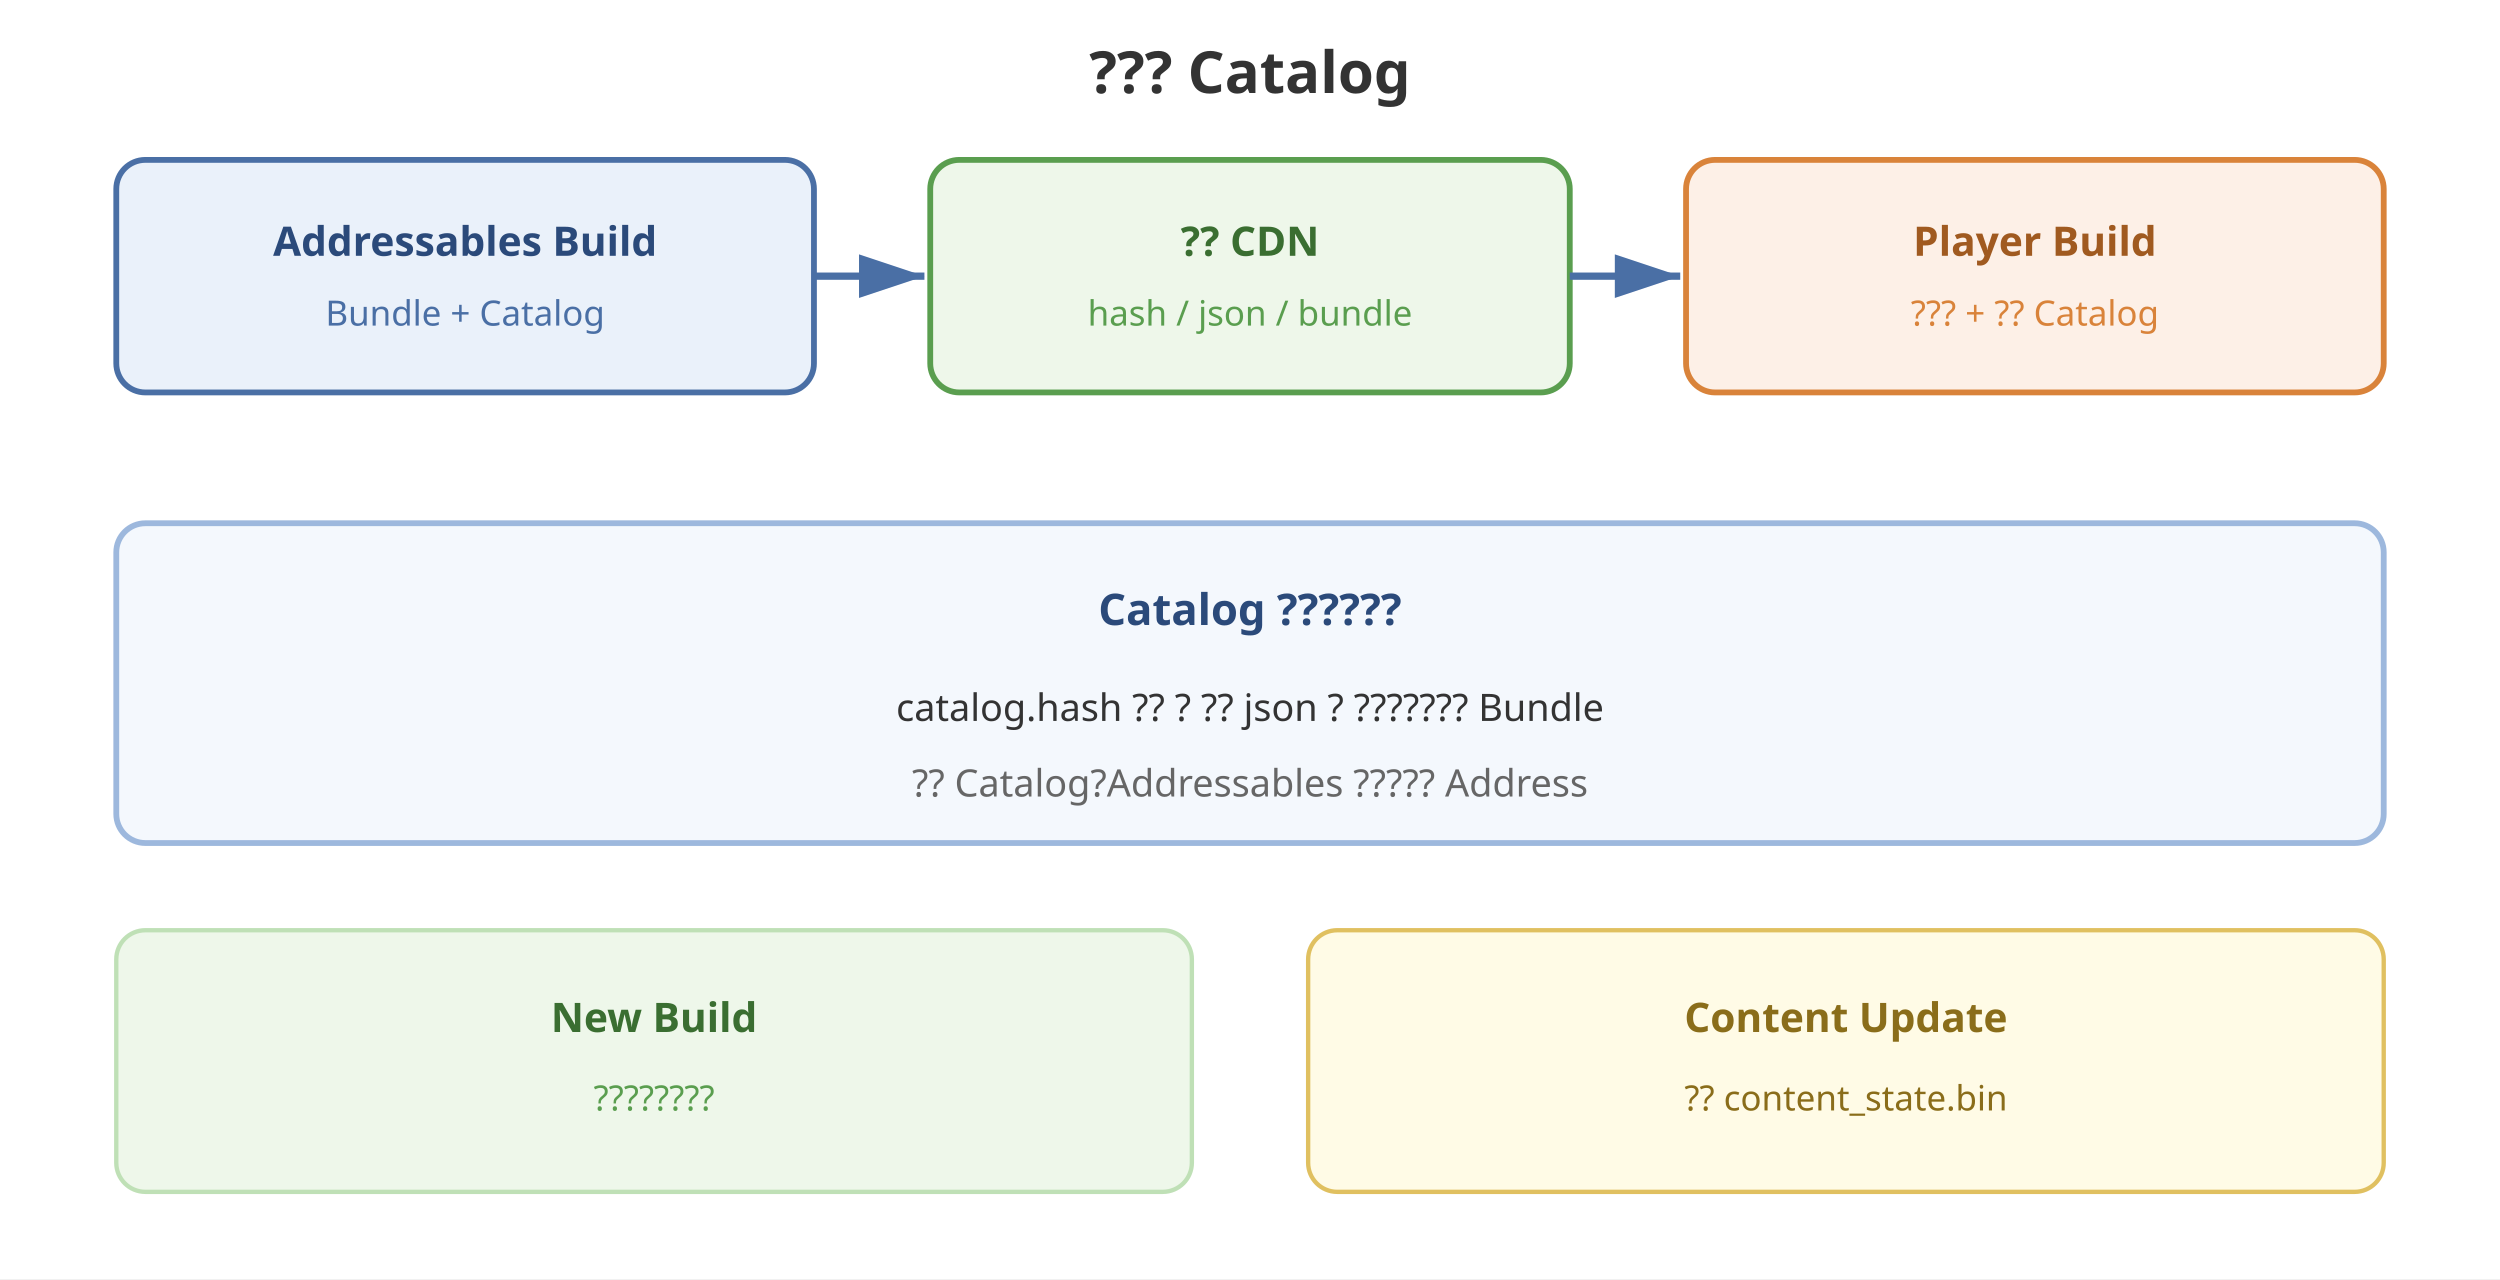
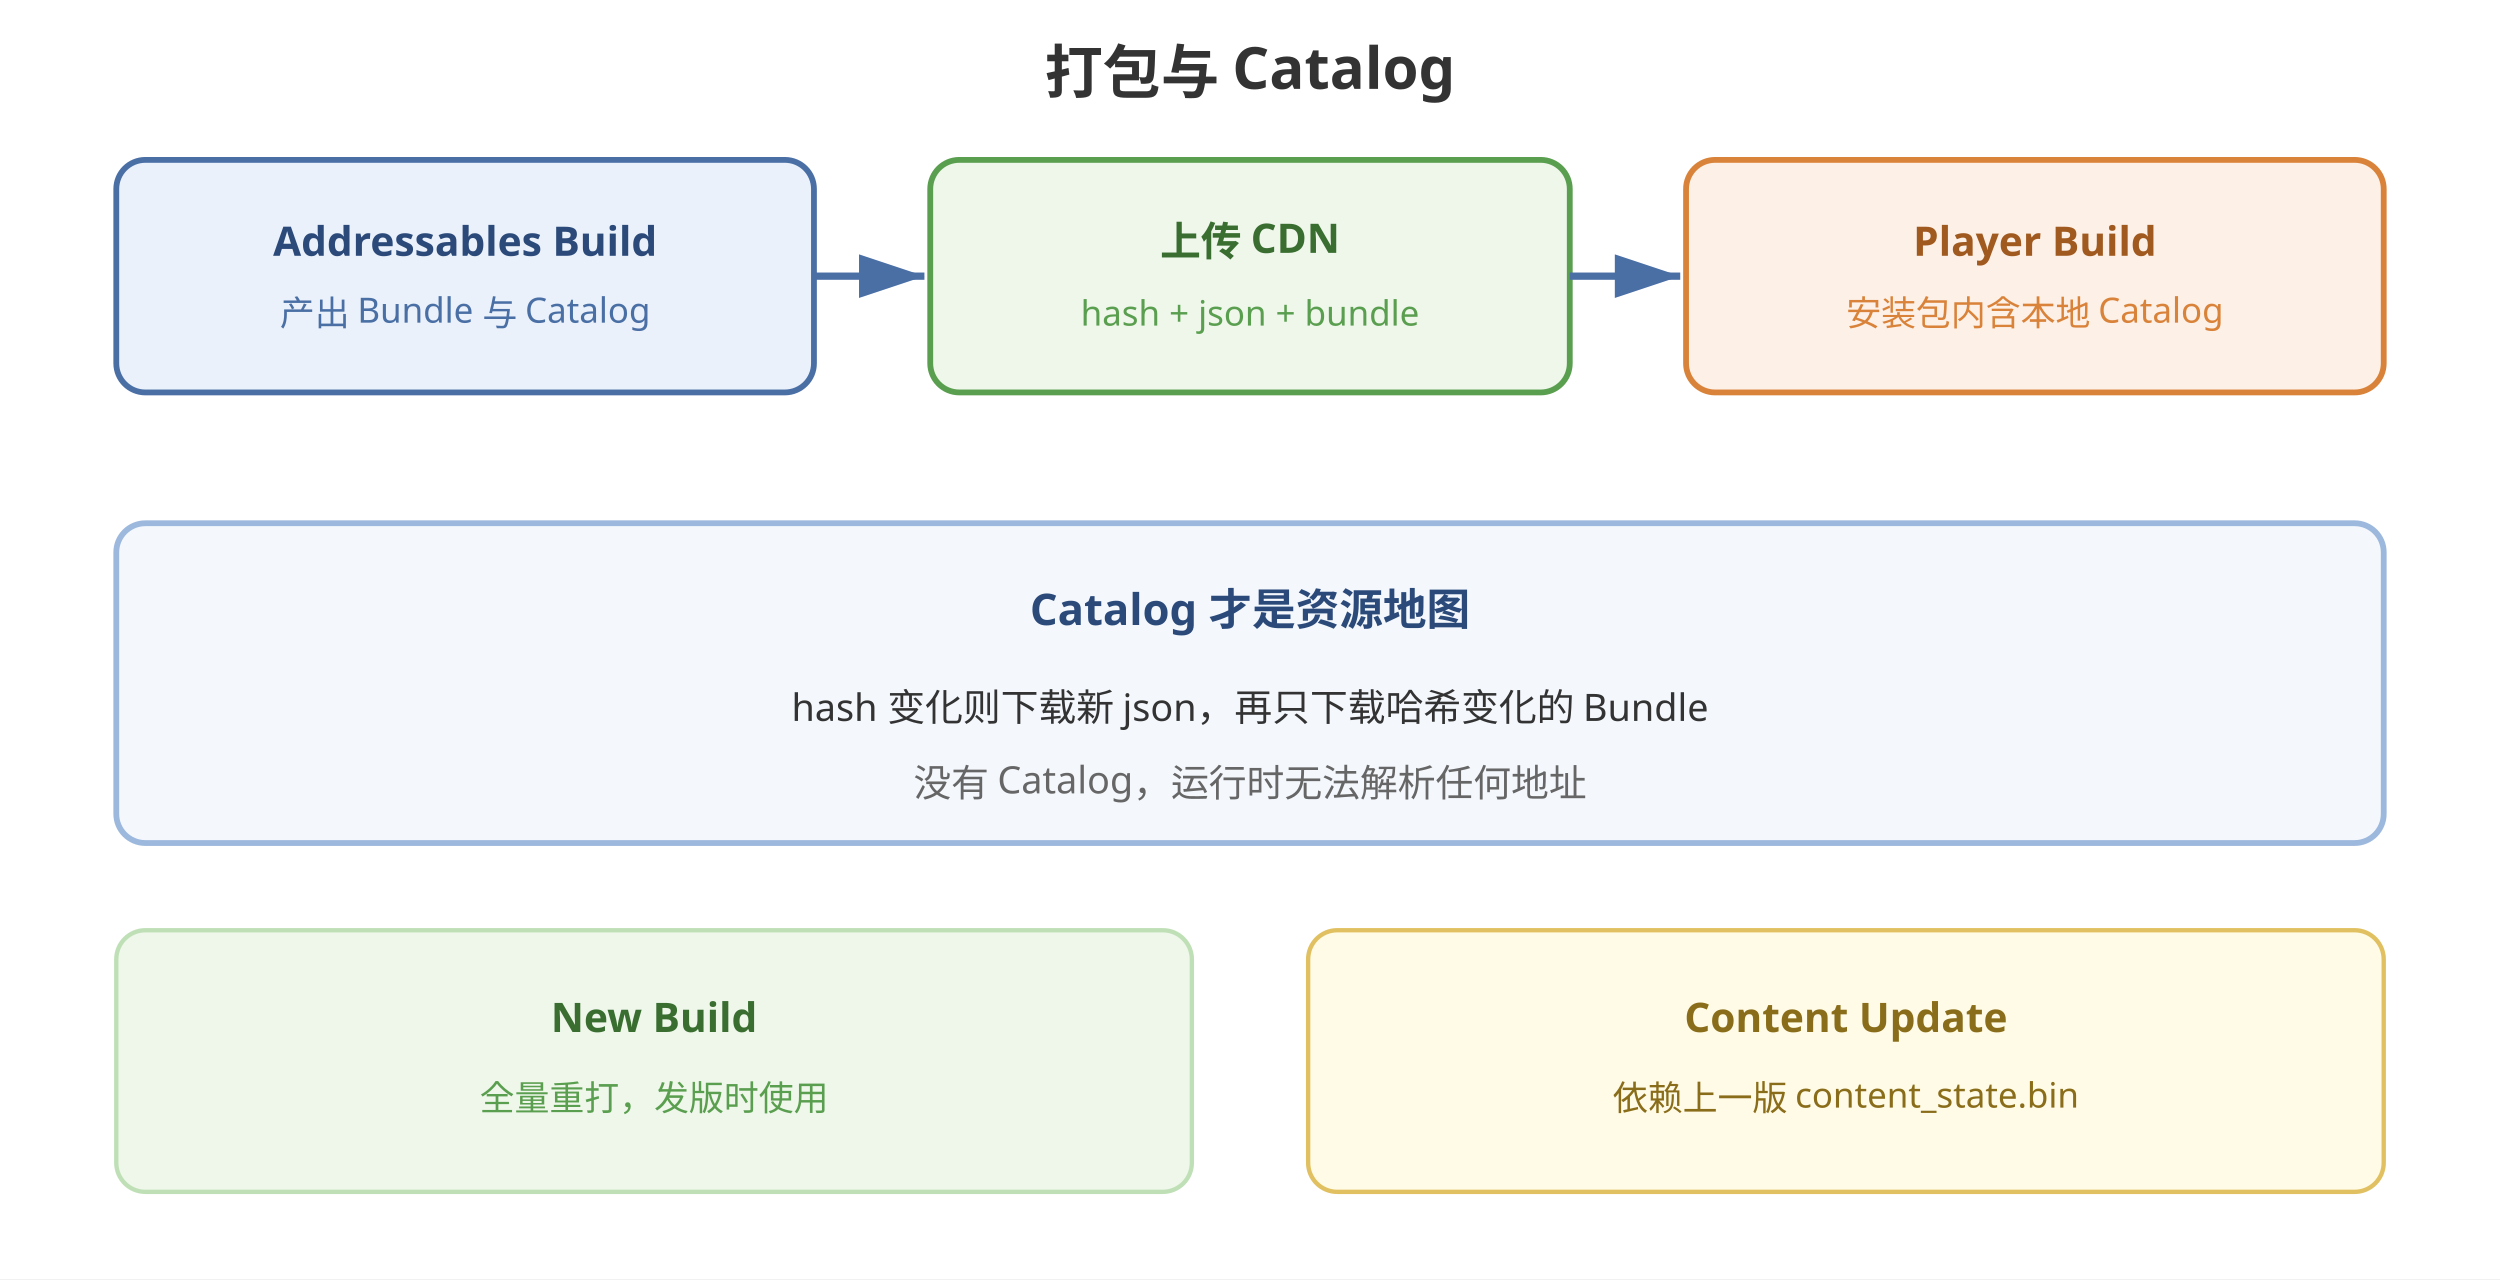
<svg xmlns="http://www.w3.org/2000/svg" width="860" height="440" viewBox="0 0 860 440">
  <defs>
    <marker id="a4" markerWidth="10" markerHeight="10" refX="9" refY="3" orient="auto" markerUnits="strokeWidth">
      <path d="M0,0 L0,6 L9,3 z" fill="#4a6fa5" />
    </marker>
  </defs>
  <rect width="860" height="440" fill="#ffffff" />
-   <text x="430" y="32" text-anchor="middle" font-size="20" font-family="sans-serif" font-weight="bold" fill="#333">??? Catalog</text>
+   <text x="430" y="32" text-anchor="middle" font-size="20" font-family="sans-serif" font-weight="bold" fill="#333">打包与 Catalog</text>
  <rect x="40" y="55" width="240" height="80" rx="10" fill="#eaf1fa" stroke="#4a6fa5" stroke-width="2" />
  <text x="160" y="88" text-anchor="middle" font-size="14" font-family="sans-serif" font-weight="bold" fill="#2b4a7a">Addressables Build</text>
-   <text x="160" y="112" text-anchor="middle" font-size="12" font-family="sans-serif" fill="#4a6fa5">Bundle + Catalog</text>
+   <text x="160" y="112" text-anchor="middle" font-size="12" font-family="sans-serif" fill="#4a6fa5">产出 Bundle 与 Catalog</text>
  <line x1="280" y1="95" x2="318" y2="95" stroke="#4a6fa5" stroke-width="2.5" marker-end="url(#a4)" />
  <rect x="320" y="55" width="220" height="80" rx="10" fill="#eef7ea" stroke="#5a9e4f" stroke-width="2" />
-   <text x="430" y="88" text-anchor="middle" font-size="14" font-family="sans-serif" font-weight="bold" fill="#3a6e31">?? CDN</text>
-   <text x="430" y="112" text-anchor="middle" font-size="12" font-family="sans-serif" fill="#5a9e4f">hash / json / bundle</text>
+   <text x="430" y="88" text-anchor="middle" font-size="14" font-family="sans-serif" font-weight="bold" fill="#3a6e31">上传 CDN</text>
+   <text x="430" y="112" text-anchor="middle" font-size="12" font-family="sans-serif" fill="#5a9e4f">hash + json + bundle</text>
  <line x1="540" y1="95" x2="578" y2="95" stroke="#4a6fa5" stroke-width="2.5" marker-end="url(#a4)" />
  <rect x="580" y="55" width="240" height="80" rx="10" fill="#fdf0e7" stroke="#d9833a" stroke-width="2" />
  <text x="700" y="88" text-anchor="middle" font-size="14" font-family="sans-serif" font-weight="bold" fill="#a05a20">Player Build</text>
-   <text x="700" y="112" text-anchor="middle" font-size="12" font-family="sans-serif" fill="#d9833a">??? + ?? Catalog</text>
+   <text x="700" y="112" text-anchor="middle" font-size="12" font-family="sans-serif" fill="#d9833a">安装包内含本地 Catalog</text>
  <rect x="40" y="180" width="780" height="110" rx="10" fill="#f4f8fd" stroke="#9db8dd" stroke-width="2" />
-   <text x="430" y="215" text-anchor="middle" font-size="15" font-family="sans-serif" font-weight="bold" fill="#2b4a7a">Catalog ??????</text>
-   <text x="430" y="248" text-anchor="middle" font-size="13" font-family="sans-serif" fill="#333">catalog.hash ?? ? ?? json ? ??????? Bundle</text>
-   <text x="430" y="274" text-anchor="middle" font-size="13" font-family="sans-serif" fill="#666">?? Catalog?Addressables ????? Address</text>
+   <text x="430" y="215" text-anchor="middle" font-size="15" font-family="sans-serif" font-weight="bold" fill="#2b4a7a">Catalog 才是资源地图</text>
+   <text x="430" y="248" text-anchor="middle" font-size="13" font-family="sans-serif" fill="#333">hash 变化则下载新 json，再只下载哈希变化的 Bundle</text>
+   <text x="430" y="274" text-anchor="middle" font-size="13" font-family="sans-serif" fill="#666">没有 Catalog，运行时无法解析任何地址</text>
  <rect x="40" y="320" width="370" height="90" rx="10" fill="#eef7ea" stroke="#bfe0b6" stroke-width="1.5" />
  <text x="225" y="355" text-anchor="middle" font-size="14" font-family="sans-serif" font-weight="bold" fill="#3a6e31">New Build</text>
-   <text x="225" y="382" text-anchor="middle" font-size="12" font-family="sans-serif" fill="#5a9e4f">????????</text>
+   <text x="225" y="382" text-anchor="middle" font-size="12" font-family="sans-serif" fill="#5a9e4f">全量重打，发版时使用</text>
  <rect x="450" y="320" width="370" height="90" rx="10" fill="#fffbe6" stroke="#e0c060" stroke-width="1.5" />
  <text x="635" y="355" text-anchor="middle" font-size="14" font-family="sans-serif" font-weight="bold" fill="#8a6d1a">Content Update</text>
-   <text x="635" y="382" text-anchor="middle" font-size="12" font-family="sans-serif" fill="#8a6d1a">?? content_state.bin</text>
+   <text x="635" y="382" text-anchor="middle" font-size="12" font-family="sans-serif" fill="#8a6d1a">依赖上一版 content_state.bin</text>
</svg>
